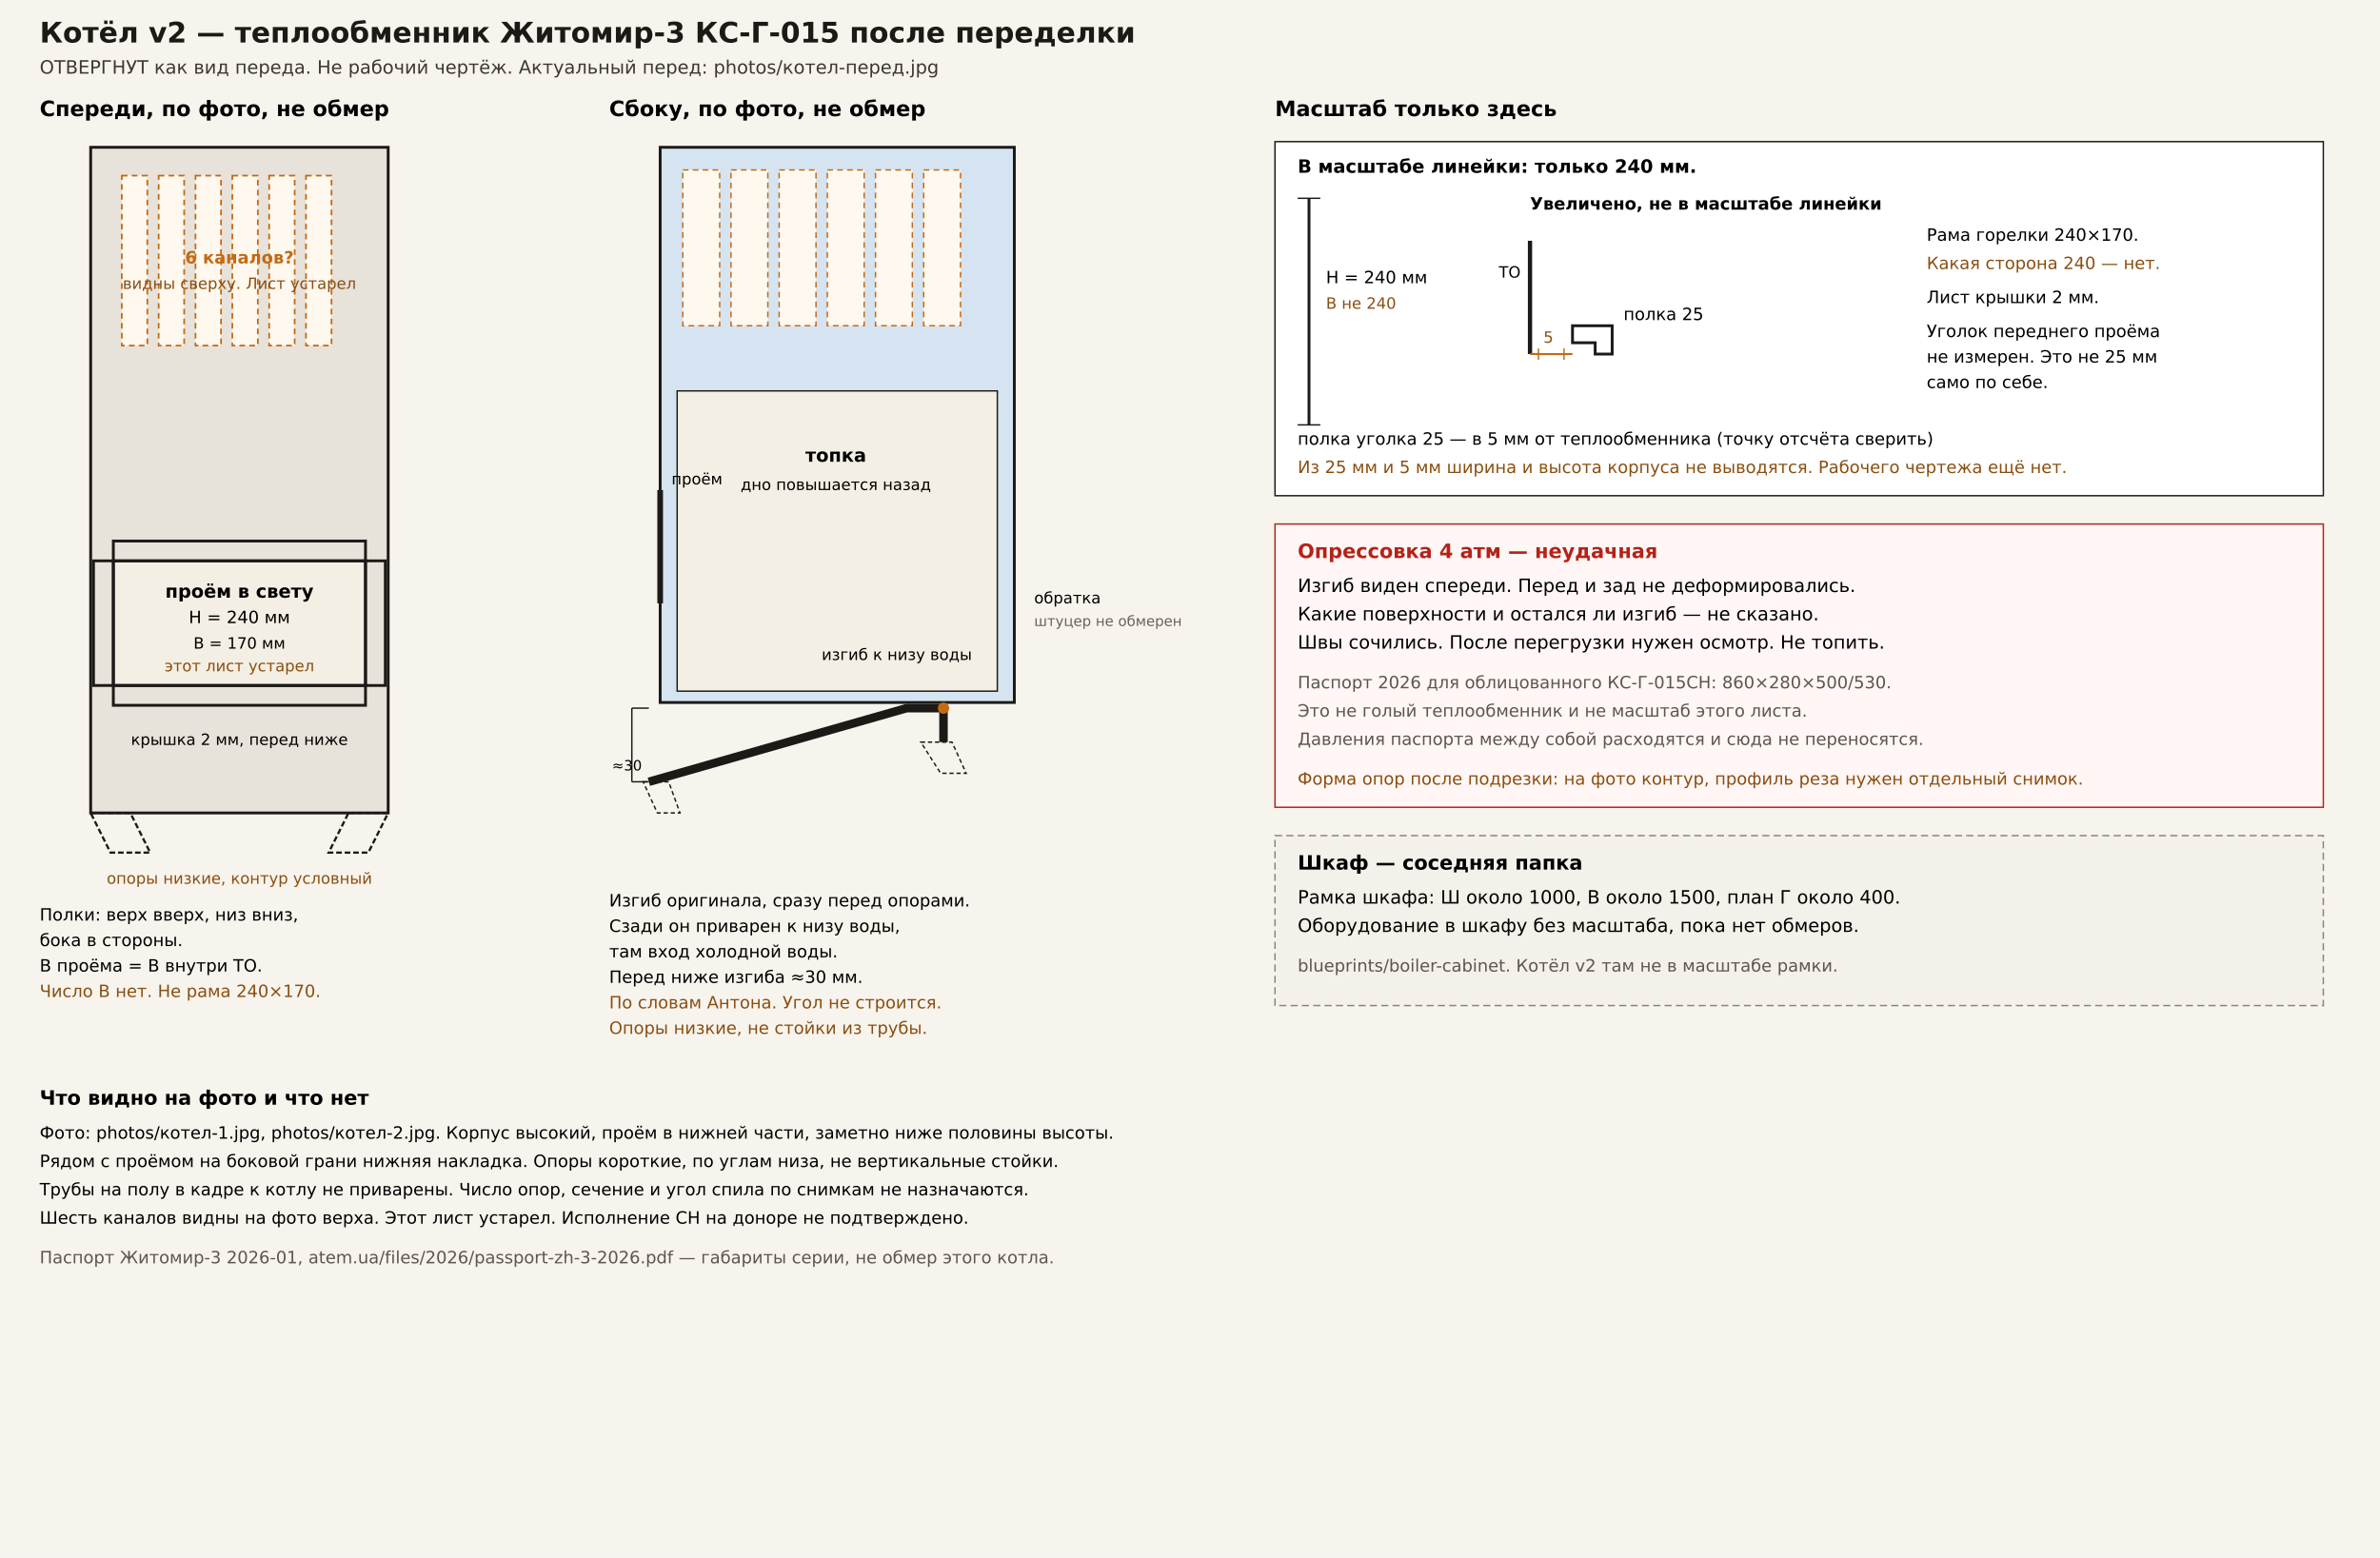
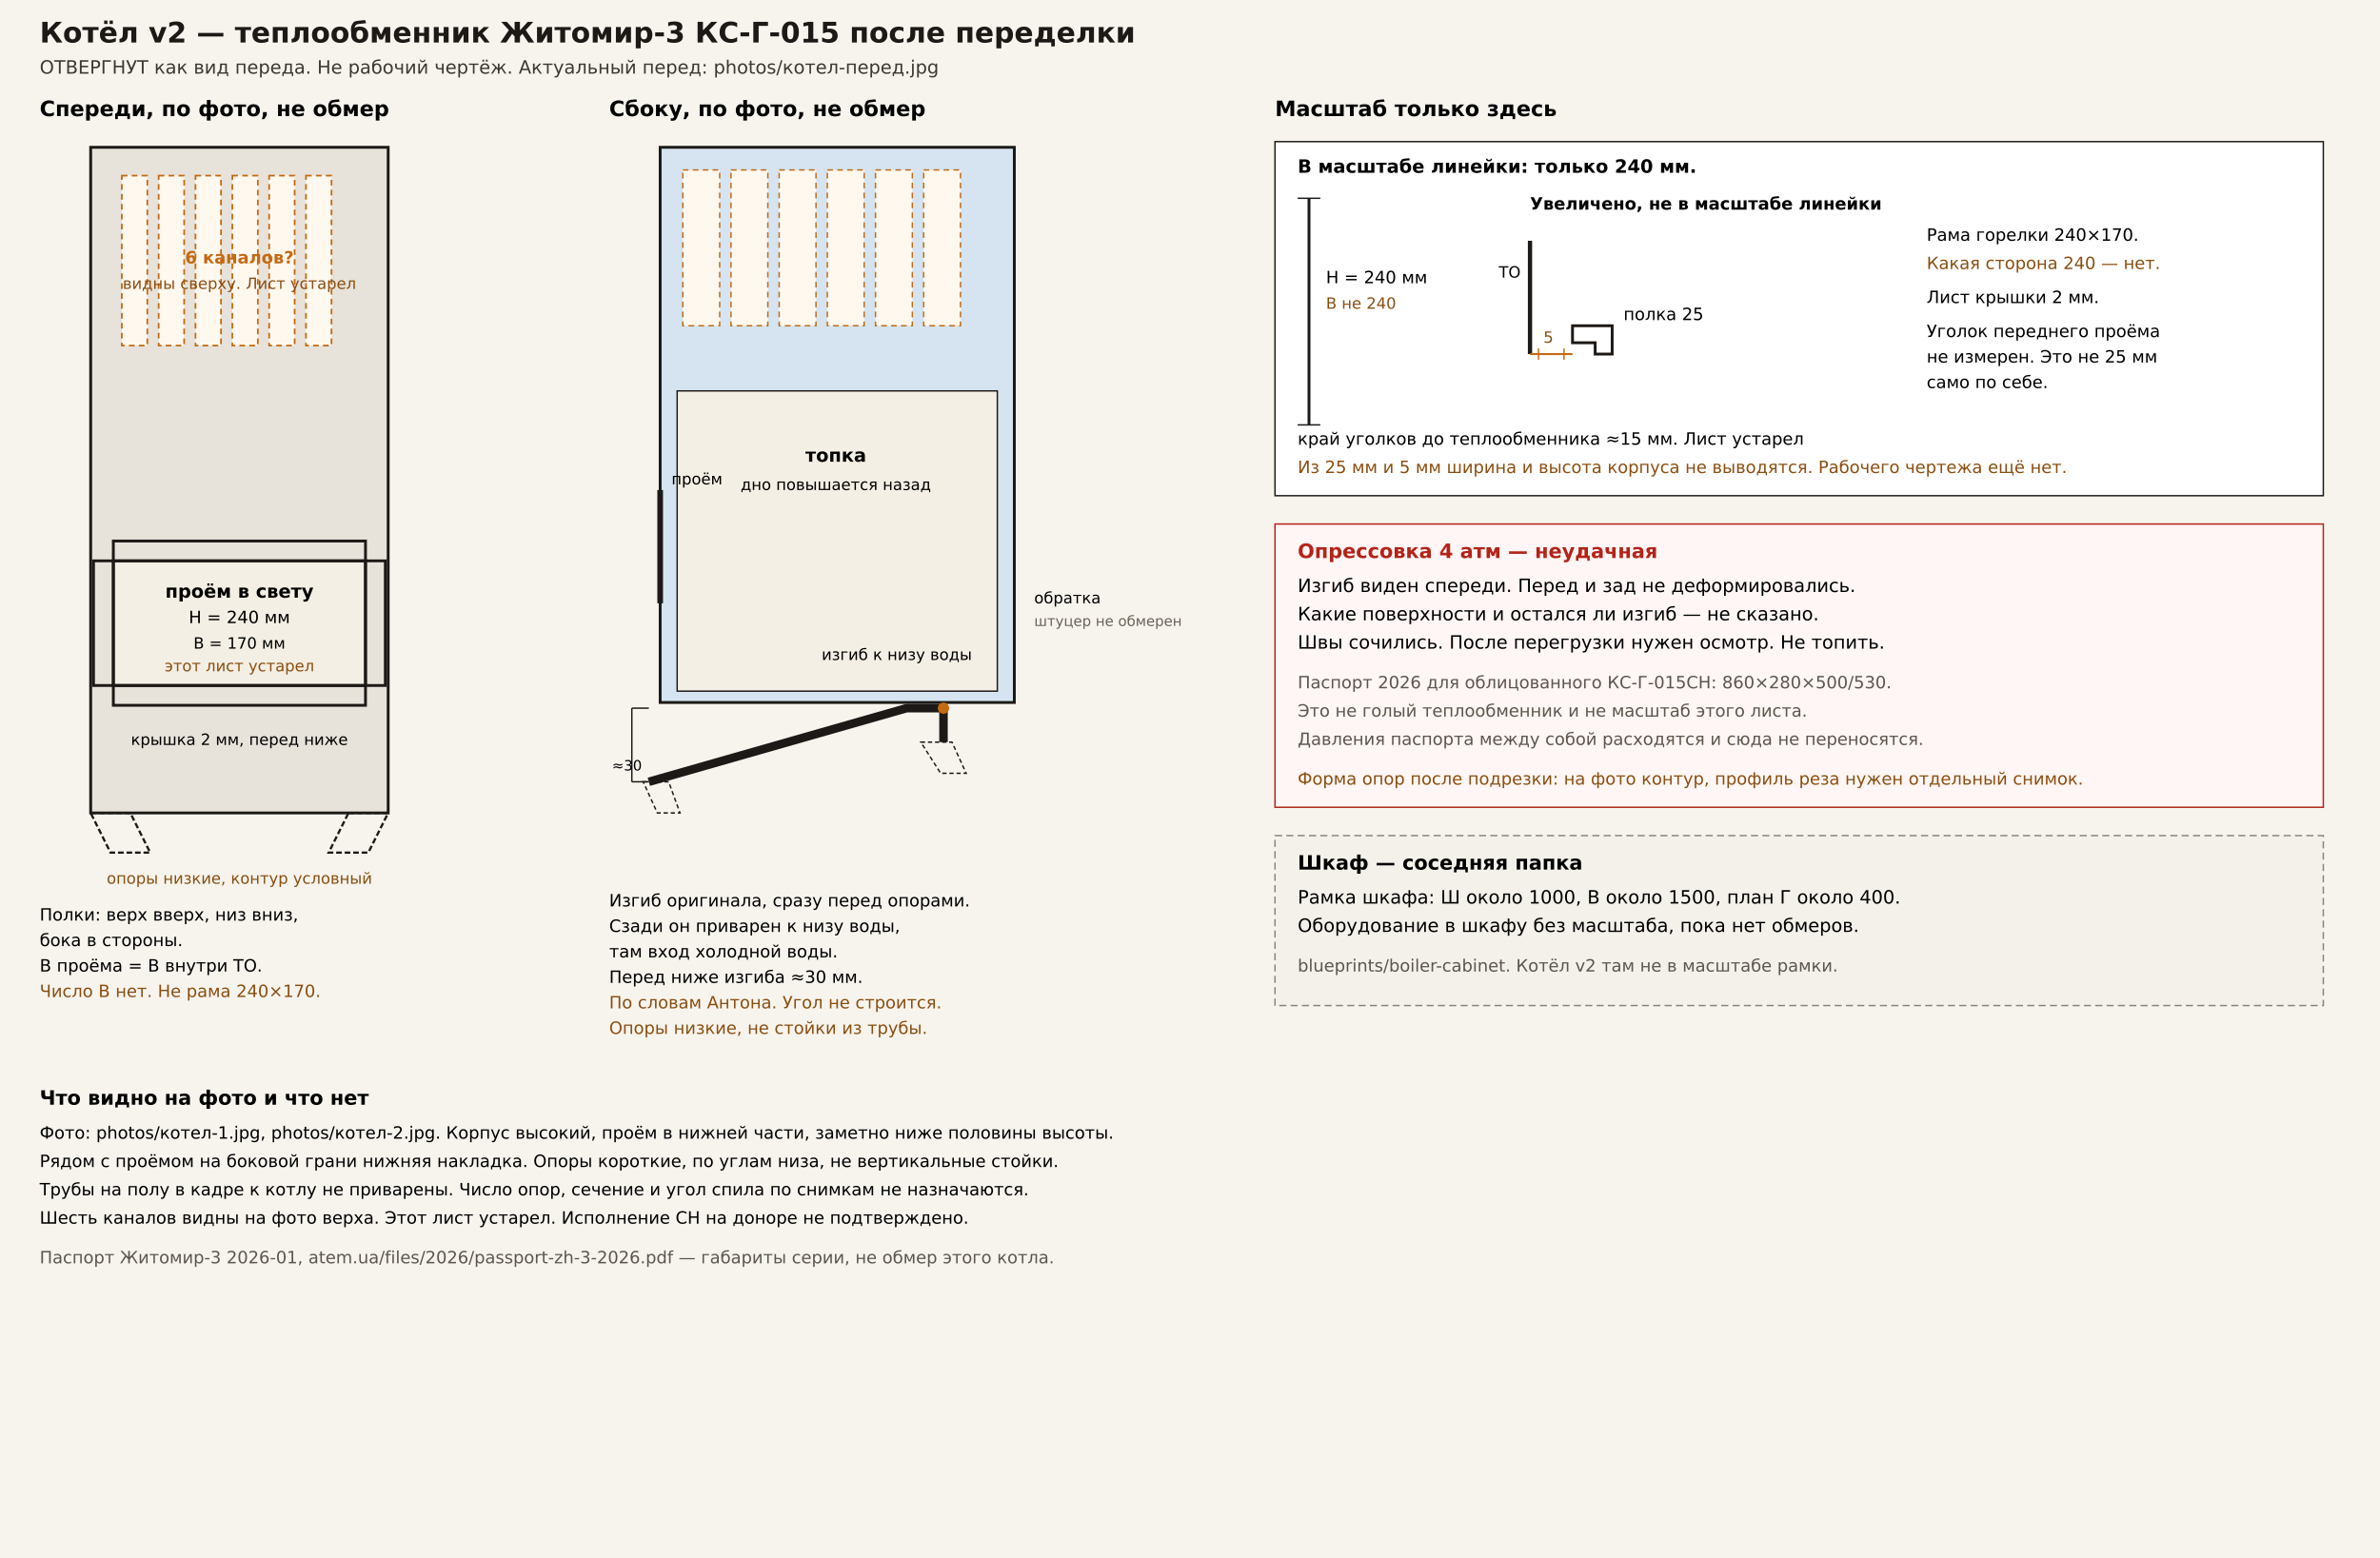
<svg xmlns="http://www.w3.org/2000/svg" width="1680" height="1100" viewBox="0 0 1680 1100" font-family="DejaVu Sans, Liberation Sans, sans-serif">
  <rect width="1680" height="1100" fill="#f7f4ee" />
  <text x="28" y="30" font-size="20" font-weight="700" fill="#1c1916">Котёл v2 — теплообменник Житомир-3 КС-Г-015 после переделки</text>
  <text x="28" y="52" font-size="13" fill="#3d3832">ОТВЕРГНУТ как вид переда. Не рабочий чертёж. Актуальный перед: photos/котел-перед.jpg</text>
  <text x="28" y="82" font-size="15" font-weight="700">Спереди, по фото, не обмер</text>
  <g transform="translate(28,96)">
    <rect x="36" y="8" width="210" height="470" fill="#e7e2da" stroke="#1c1916" stroke-width="2" />
    <g fill="#fff8ef" stroke="#c46a12" stroke-width="1.2" stroke-dasharray="4 3">
      <rect x="58" y="28" width="18" height="120" />
      <rect x="84" y="28" width="18" height="120" />
      <rect x="110" y="28" width="18" height="120" />
      <rect x="136" y="28" width="18" height="120" />
      <rect x="162" y="28" width="18" height="120" />
      <rect x="188" y="28" width="18" height="120" />
    </g>
    <text x="141" y="90" text-anchor="middle" font-size="12" font-weight="700" fill="#c46a12">6 каналов?</text>
    <text x="141" y="108" text-anchor="middle" font-size="11" fill="#8a4e10">видны сверху. Лист устарел</text>
    <rect x="52" y="300" width="178" height="88" fill="#f4efe4" stroke="#1c1916" stroke-width="2" />
    <rect x="52" y="286" width="178" height="14" fill="none" stroke="#1c1916" stroke-width="2" />
    <rect x="52" y="388" width="178" height="14" fill="none" stroke="#1c1916" stroke-width="2" />
    <rect x="38" y="300" width="14" height="88" fill="none" stroke="#1c1916" stroke-width="2" />
    <rect x="230" y="300" width="14" height="88" fill="none" stroke="#1c1916" stroke-width="2" />
    <text x="141" y="326" text-anchor="middle" font-size="13" font-weight="700">проём в свету</text>
    <text x="141" y="344" text-anchor="middle" font-size="12">H = 240 мм</text>
    <text x="141" y="362" text-anchor="middle" font-size="11">B = 170 мм</text>
    <text x="141" y="378" text-anchor="middle" font-size="11" fill="#8a4e10">этот лист устарел</text>
    <text x="141" y="430" text-anchor="middle" font-size="11">крышка 2 мм, перед ниже</text>
    <path d="M36 478 h28 l14 28 h-28 z M218 478 h28 l-14 28 h-28 z" fill="none" stroke="#1c1916" stroke-width="1.6" stroke-dasharray="4 2" />
    <text x="141" y="528" text-anchor="middle" font-size="11" fill="#8a4e10">опоры низкие, контур условный</text>
  </g>
  <text x="28" y="650" font-size="12">Полки: верх вверх, низ вниз,</text>
  <text x="28" y="668" font-size="12">бока в стороны.</text>
  <text x="28" y="686" font-size="12">B проёма = B внутри ТО.</text>
  <text x="28" y="704" font-size="12" fill="#8a4e10">Число B нет. Не рама 240×170.</text>
  <text x="430" y="82" font-size="15" font-weight="700">Сбоку, по фото, не обмер</text>
  <g transform="translate(430,96)">
    <rect x="36" y="8" width="250" height="392" fill="#d5e4f0" stroke="#1c1916" stroke-width="2" />
    <g fill="#fff8ef" stroke="#c46a12" stroke-dasharray="4 3">
      <rect x="52" y="24" width="26" height="110" />
      <rect x="86" y="24" width="26" height="110" />
      <rect x="120" y="24" width="26" height="110" />
      <rect x="154" y="24" width="26" height="110" />
      <rect x="188" y="24" width="26" height="110" />
      <rect x="222" y="24" width="26" height="110" />
    </g>
    <polygon points="48,180 274,180 274,392 48,392" fill="#f4efe4" stroke="#1c1916" />
    <text x="160" y="230" text-anchor="middle" font-size="13" font-weight="700">топка</text>
    <text x="160" y="250" text-anchor="middle" font-size="11">дно повышается назад</text>
    <line x1="36" y1="250" x2="36" y2="330" stroke="#1c1916" stroke-width="4" />
    <text x="44" y="246" font-size="11">проём</text>
    <path d="M28,456 L210,404 L236,404 L236,428" fill="none" stroke="#1c1916" stroke-width="6" stroke-linejoin="round" />
    <circle cx="236" cy="404" r="4" fill="#c46a12" />
    <text x="150" y="370" font-size="11">изгиб к низу воды</text>
    <text x="300" y="330" font-size="11">обратка</text>
    <text x="300" y="346" font-size="10" fill="#6a6258">штуцер не обмерен</text>
    <line x1="16" y1="404" x2="28" y2="404" stroke="#1c1916" />
    <line x1="16" y1="456" x2="28" y2="456" stroke="#1c1916" />
    <line x1="16" y1="404" x2="16" y2="456" stroke="#1c1916" />
    <text x="2" y="448" font-size="10">≈30</text>
    <path d="M24,456 h18 l8 22 h-16 z" fill="none" stroke="#1c1916" stroke-dasharray="3 2" />
    <path d="M220,428 h22 l10 22 h-18 z" fill="none" stroke="#1c1916" stroke-dasharray="3 2" />
  </g>
  <text x="430" y="640" font-size="12">Изгиб оригинала, сразу перед опорами.</text>
  <text x="430" y="658" font-size="12">Сзади он приварен к низу воды,</text>
  <text x="430" y="676" font-size="12">там вход холодной воды.</text>
  <text x="430" y="694" font-size="12">Перед ниже изгиба ≈30 мм.</text>
  <text x="430" y="712" font-size="12" fill="#8a4e10">По словам Антона. Угол не строится.</text>
  <text x="430" y="730" font-size="12" fill="#8a4e10">Опоры низкие, не стойки из трубы.</text>
  <text x="900" y="82" font-size="15" font-weight="700">Масштаб только здесь</text>
  <g transform="translate(900,100)">
    <rect width="740" height="250" fill="#fff" stroke="#1c1916" />
    <text x="16" y="22" font-size="13" font-weight="700">В масштабе линейки: только 240 мм.</text>
    <line x1="24" y1="40" x2="24" y2="200" stroke="#1c1916" stroke-width="2" />
    <line x1="16" y1="40" x2="32" y2="40" stroke="#1c1916" />
    <line x1="16" y1="200" x2="32" y2="200" stroke="#1c1916" />
    <text x="36" y="100" font-size="12">H = 240 мм</text>
    <text x="36" y="118" font-size="11" fill="#8a4e10">B не 240</text>
    <text x="180" y="48" font-size="12" font-weight="700">Увеличено, не в масштабе линейки</text>
    <line x1="180" y1="70" x2="180" y2="150" stroke="#1c1916" stroke-width="3" />
    <text x="158" y="96" font-size="11">ТО</text>
    <line x1="180" y1="150" x2="210" y2="150" stroke="#c46a12" stroke-width="1.4" />
    <line x1="186" y1="146" x2="186" y2="154" stroke="#c46a12" />
    <line x1="204" y1="146" x2="204" y2="154" stroke="#c46a12" />
    <text x="193" y="142" text-anchor="middle" font-size="11" fill="#8a4e10">5</text>
    <path d="M210 130 h28 v20 h-12 v-8 h-16 z" fill="none" stroke="#1c1916" stroke-width="2" />
    <text x="246" y="126" font-size="12">полка 25</text>
    <text x="460" y="70" font-size="12">Рама горелки 240×170.</text>
    <text x="460" y="90" font-size="12" fill="#8a4e10">Какая сторона 240 — нет.</text>
    <text x="460" y="114" font-size="12">Лист крышки 2 мм.</text>
    <text x="460" y="138" font-size="12">Уголок переднего проёма</text>
    <text x="460" y="156" font-size="12">не измерен. Это не 25 мм</text>
    <text x="460" y="174" font-size="12">само по себе.</text>
-     <text x="16" y="214" font-size="12">полка уголка 25 — в 5 мм от теплообменника (точку отсчёта сверить)</text>
+     <text x="16" y="214" font-size="12">край уголков до теплообменника ≈15 мм. Лист устарел</text>
    <text x="16" y="234" font-size="12" fill="#8a4e10">Из 25 мм и 5 мм ширина и высота корпуса не выводятся. Рабочего чертежа ещё нет.</text>
  </g>
  <g transform="translate(900,370)">
    <rect width="740" height="200" fill="#fff6f5" stroke="#b42318" />
    <text x="16" y="24" font-size="14" font-weight="700" fill="#b42318">Опрессовка 4 атм — неудачная</text>
    <text x="16" y="48" font-size="13">Изгиб виден спереди. Перед и зад не деформировались.</text>
    <text x="16" y="68" font-size="13">Какие поверхности и остался ли изгиб — не сказано.</text>
    <text x="16" y="88" font-size="13">Швы сочились. После перегрузки нужен осмотр. Не топить.</text>
    <text x="16" y="116" font-size="12" fill="#5c564e">Паспорт 2026 для облицованного КС-Г-015СН: 860×280×500/530.</text>
    <text x="16" y="136" font-size="12" fill="#5c564e">Это не голый теплообменник и не масштаб этого листа.</text>
    <text x="16" y="156" font-size="12" fill="#5c564e">Давления паспорта между собой расходятся и сюда не переносятся.</text>
    <text x="16" y="184" font-size="12" fill="#8a4e10">Форма опор после подрезки: на фото контур, профиль реза нужен отдельный снимок.</text>
  </g>
  <g transform="translate(900,590)">
    <rect width="740" height="120" fill="#f3f1ea" stroke="#8a8378" stroke-dasharray="5 3" />
    <text x="16" y="24" font-size="14" font-weight="700">Шкаф — соседняя папка</text>
    <text x="16" y="48" font-size="13">Рамка шкафа: Ш около 1000, В около 1500, план Г около 400.</text>
    <text x="16" y="68" font-size="13">Оборудование в шкафу без масштаба, пока нет обмеров.</text>
    <text x="16" y="96" font-size="12" fill="#5c564e">blueprints/boiler-cabinet. Котёл v2 там не в масштабе рамки.</text>
  </g>
  <text x="28" y="780" font-size="14" font-weight="700">Что видно на фото и что нет</text>
  <text x="28" y="804" font-size="12">Фото: photos/котел-1.jpg, photos/котел-2.jpg. Корпус высокий, проём в нижней части, заметно ниже половины высоты.</text>
  <text x="28" y="824" font-size="12">Рядом с проёмом на боковой грани нижняя накладка. Опоры короткие, по углам низа, не вертикальные стойки.</text>
  <text x="28" y="844" font-size="12">Трубы на полу в кадре к котлу не приварены. Число опор, сечение и угол спила по снимкам не назначаются.</text>
  <text x="28" y="864" font-size="12">Шесть каналов видны на фото верха. Этот лист устарел. Исполнение СН на доноре не подтверждено.</text>
  <text x="28" y="892" font-size="12" fill="#5c564e">Паспорт Житомир-3 2026-01, atem.ua/files/2026/passport-zh-3-2026.pdf — габариты серии, не обмер этого котла.</text>
</svg>
